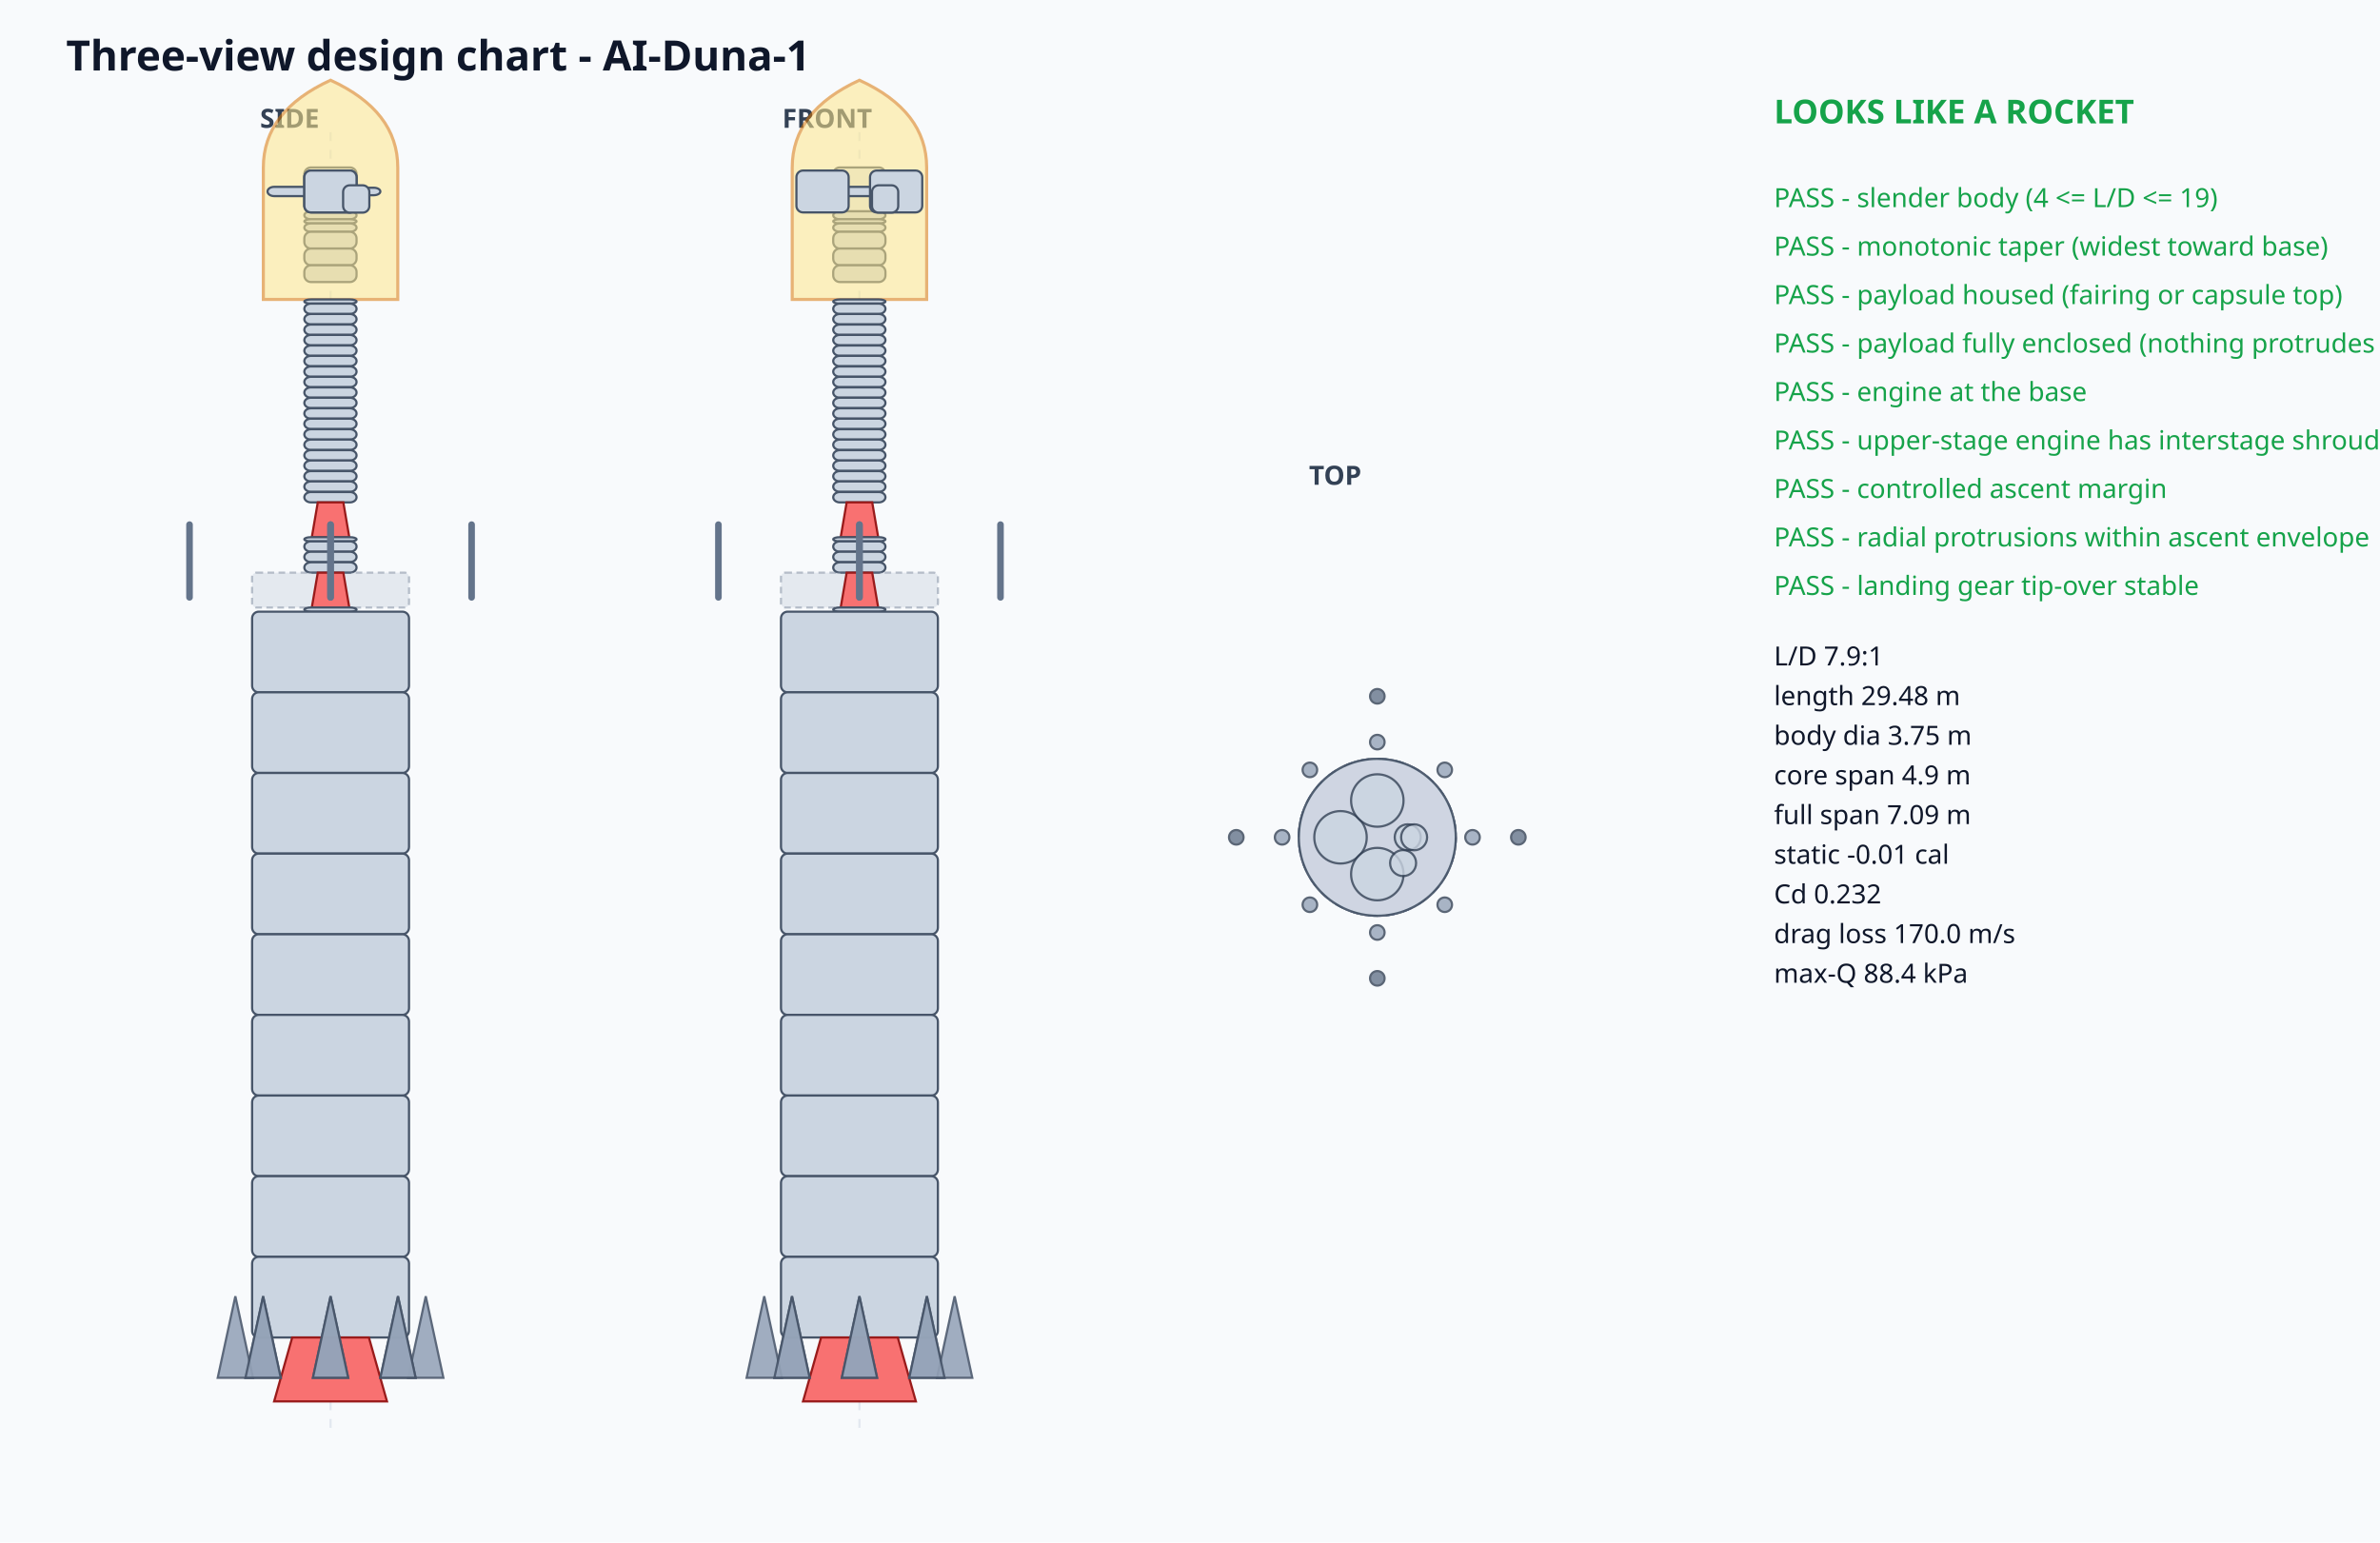
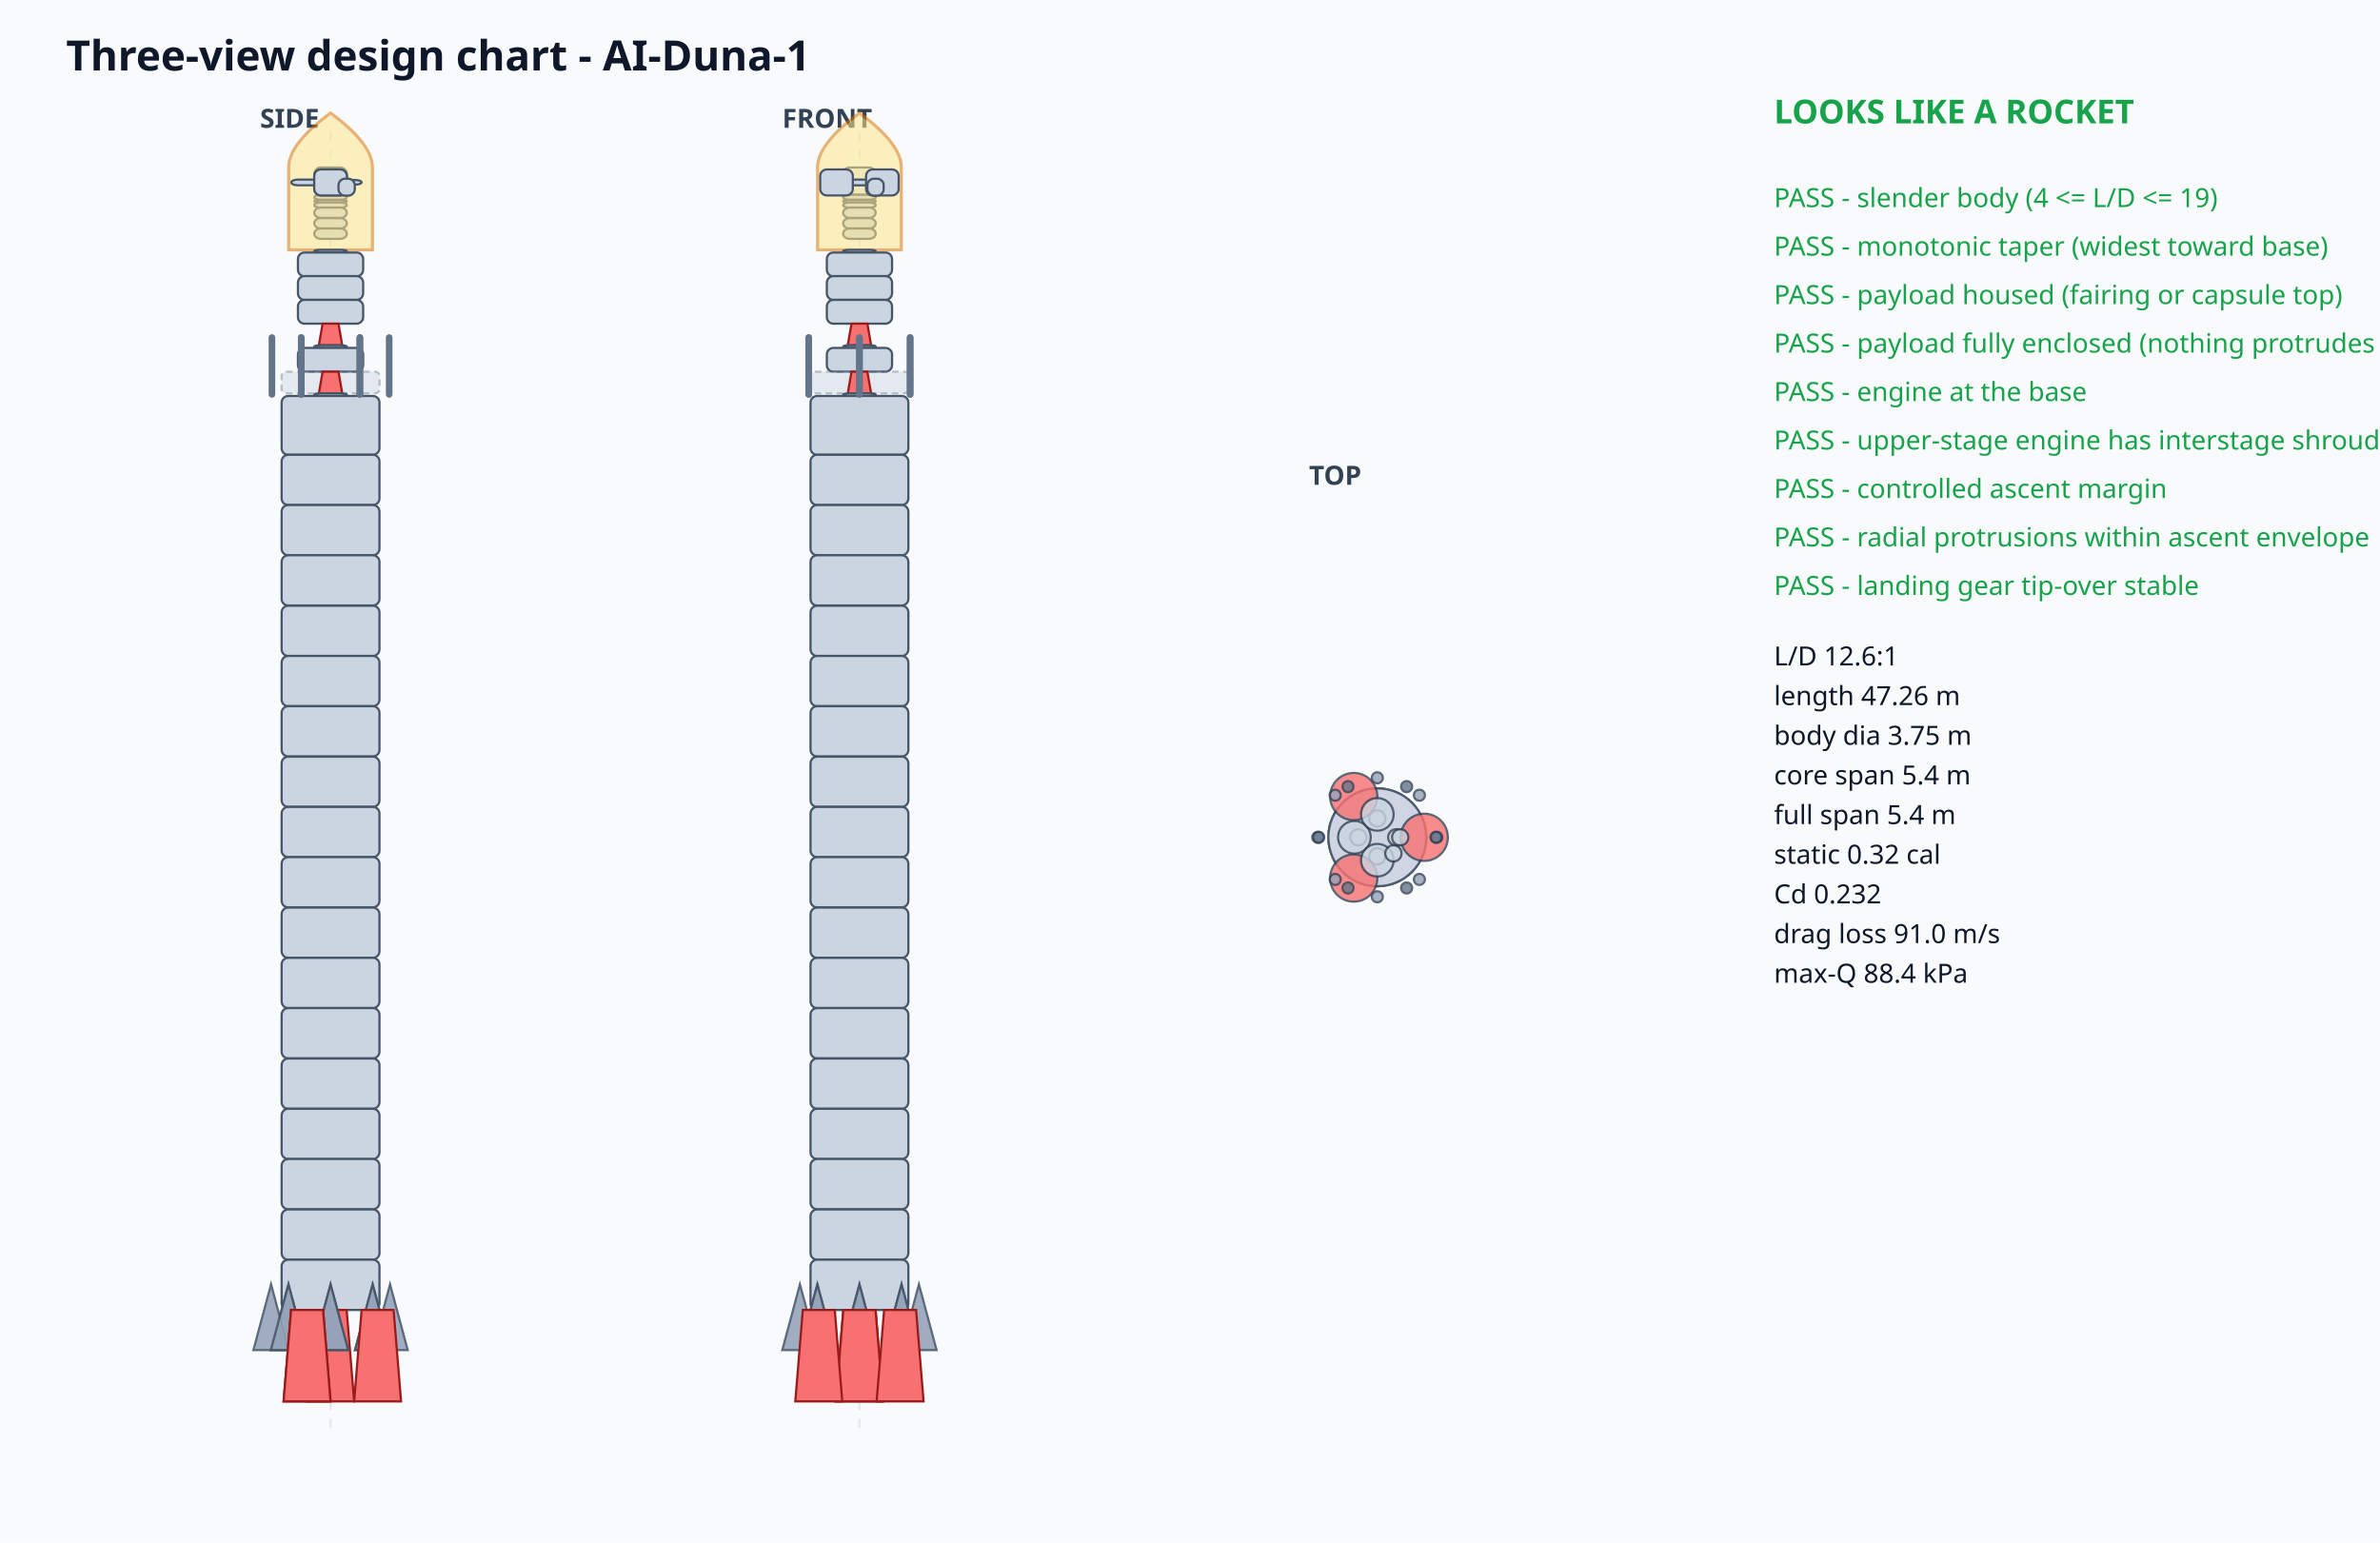
<svg xmlns="http://www.w3.org/2000/svg" width="1080" height="700" viewBox="0 0 1080 700" font-family="system-ui,Segoe UI,sans-serif">
  <rect width="1080" height="700" fill="#f8fafc" />
  <text x="30" y="32" font-size="19" font-weight="700" fill="#0f172a">Three-view design chart - AI-Duna-1</text>
  <text x="805" y="56" font-size="15" font-weight="700" fill="#16a34a">LOOKS LIKE A ROCKET</text>
  <text x="118" y="58" font-size="12" font-weight="700" fill="#334155">SIDE</text>
  <text x="355" y="58" font-size="12" font-weight="700" fill="#334155">FRONT</text>
  <text x="594" y="220" font-size="12" font-weight="700" fill="#334155">TOP</text>
  <line x1="150.0" y1="60" x2="150.0" y2="650" stroke="#e2e8f0" stroke-dasharray="4 4" />
  <line x1="390.0" y1="60" x2="390.0" y2="650" stroke="#e2e8f0" stroke-dasharray="4 4" />
-   <circle cx="625.0" cy="380.0" r="35.6" fill="none" stroke="#94a3b8" stroke-dasharray="4 4" />
-   <rect x="138.1" y="76.0" width="23.7" height="19.9" rx="3" fill="#e2e8f0" stroke="#475569" />
-   <rect x="138.1" y="95.9" width="23.7" height="3.6" rx="3" fill="#cbd5e1" stroke="#475569" />
-   <rect x="138.1" y="99.5" width="23.7" height="1.9" rx="3" fill="#cbd5e1" stroke="#475569" />
-   <rect x="138.1" y="101.4" width="23.7" height="3.8" rx="3" fill="#cbd5e1" stroke="#475569" />
-   <rect x="138.1" y="105.2" width="23.7" height="7.6" rx="3" fill="#cbd5e1" stroke="#475569" />
-   <rect x="138.1" y="112.8" width="23.7" height="7.6" rx="3" fill="#cbd5e1" stroke="#475569" />
-   <rect x="138.1" y="120.4" width="23.7" height="7.6" rx="3" fill="#cbd5e1" stroke="#475569" />
-   <path d="M 119.5 135.9 L 119.5 76.0 Q 119.5 50.4 150.0 36.4 Q 180.5 50.4 180.5 76.0 L 180.5 135.9 Z" fill="#fde68a" stroke="#d97706" stroke-width="1.4" opacity="0.55" />
-   <rect x="138.1" y="135.9" width="23.7" height="1.9" rx="3" fill="#cbd5e1" stroke="#475569" />
-   <rect x="138.1" y="137.8" width="23.7" height="4.7" rx="3" fill="#cbd5e1" stroke="#475569" />
-   <rect x="138.1" y="142.5" width="23.7" height="4.7" rx="3" fill="#cbd5e1" stroke="#475569" />
-   <rect x="138.1" y="147.3" width="23.7" height="4.7" rx="3" fill="#cbd5e1" stroke="#475569" />
-   <rect x="138.1" y="152.0" width="23.7" height="4.7" rx="3" fill="#cbd5e1" stroke="#475569" />
-   <rect x="138.1" y="156.8" width="23.7" height="4.7" rx="3" fill="#cbd5e1" stroke="#475569" />
-   <rect x="138.1" y="161.5" width="23.7" height="4.7" rx="3" fill="#cbd5e1" stroke="#475569" />
-   <rect x="138.1" y="166.3" width="23.7" height="4.7" rx="3" fill="#cbd5e1" stroke="#475569" />
-   <rect x="138.1" y="171.0" width="23.7" height="4.7" rx="3" fill="#cbd5e1" stroke="#475569" />
-   <rect x="138.1" y="175.8" width="23.7" height="4.7" rx="3" fill="#cbd5e1" stroke="#475569" />
-   <rect x="138.1" y="180.5" width="23.7" height="4.7" rx="3" fill="#cbd5e1" stroke="#475569" />
-   <rect x="138.1" y="185.3" width="23.7" height="4.7" rx="3" fill="#cbd5e1" stroke="#475569" />
-   <rect x="138.1" y="190.0" width="23.7" height="4.7" rx="3" fill="#cbd5e1" stroke="#475569" />
-   <rect x="138.1" y="194.8" width="23.7" height="4.7" rx="3" fill="#cbd5e1" stroke="#475569" />
-   <rect x="138.1" y="199.5" width="23.7" height="4.7" rx="3" fill="#cbd5e1" stroke="#475569" />
-   <rect x="138.1" y="204.3" width="23.7" height="4.7" rx="3" fill="#cbd5e1" stroke="#475569" />
-   <rect x="138.1" y="209.0" width="23.7" height="4.7" rx="3" fill="#cbd5e1" stroke="#475569" />
-   <rect x="138.1" y="213.8" width="23.7" height="4.7" rx="3" fill="#cbd5e1" stroke="#475569" />
-   <rect x="138.1" y="218.5" width="23.7" height="4.7" rx="3" fill="#cbd5e1" stroke="#475569" />
-   <rect x="138.1" y="223.3" width="23.7" height="4.7" rx="3" fill="#cbd5e1" stroke="#475569" />
-   <polygon points="144.2,228.0 155.8,228.0 158.5,243.8 141.5,243.8" fill="#f87171" stroke="#991b1b" />
-   <rect x="138.1" y="243.8" width="23.7" height="1.9" rx="3" fill="#cbd5e1" stroke="#475569" />
-   <rect x="138.1" y="245.7" width="23.7" height="4.7" rx="3" fill="#cbd5e1" stroke="#475569" />
-   <rect x="138.1" y="250.4" width="23.7" height="4.7" rx="3" fill="#cbd5e1" stroke="#475569" />
-   <rect x="138.1" y="255.2" width="23.7" height="4.7" rx="3" fill="#cbd5e1" stroke="#475569" />
-   <rect x="114.4" y="259.9" width="71.2" height="15.8" rx="2" fill="#cbd5e1" stroke="#64748b" stroke-dasharray="3 2" opacity="0.45" />
-   <polygon points="144.2,259.9 155.8,259.9 158.5,275.7 141.5,275.7" fill="#f87171" stroke="#991b1b" />
-   <rect x="138.1" y="275.7" width="23.7" height="1.9" rx="3" fill="#cbd5e1" stroke="#475569" />
-   <rect x="114.4" y="277.6" width="71.2" height="36.6" rx="3" fill="#cbd5e1" stroke="#475569" />
-   <rect x="114.4" y="314.2" width="71.2" height="36.6" rx="3" fill="#cbd5e1" stroke="#475569" />
-   <rect x="114.4" y="350.8" width="71.2" height="36.6" rx="3" fill="#cbd5e1" stroke="#475569" />
-   <rect x="114.4" y="387.4" width="71.2" height="36.6" rx="3" fill="#cbd5e1" stroke="#475569" />
-   <rect x="114.4" y="424.0" width="71.2" height="36.6" rx="3" fill="#cbd5e1" stroke="#475569" />
-   <rect x="114.4" y="460.6" width="71.2" height="36.6" rx="3" fill="#cbd5e1" stroke="#475569" />
-   <rect x="114.4" y="497.2" width="71.2" height="36.6" rx="3" fill="#cbd5e1" stroke="#475569" />
-   <rect x="114.4" y="533.8" width="71.2" height="36.6" rx="3" fill="#cbd5e1" stroke="#475569" />
-   <rect x="114.4" y="570.4" width="71.2" height="36.6" rx="3" fill="#cbd5e1" stroke="#475569" />
-   <polygon points="132.6,607.0 167.4,607.0 175.6,636.0 124.4,636.0" fill="#f87171" stroke="#991b1b" />
-   <rect x="157.9" y="85.8" width="11.9" height="1.0" rx="3" fill="#cbd5e1" stroke="#475569" />
-   <rect x="160.7" y="85.2" width="11.9" height="3.4" rx="3" fill="#cbd5e1" stroke="#475569" />
-   <rect x="121.4" y="84.8" width="23.7" height="4.2" rx="3" fill="#cbd5e1" stroke="#475569" />
-   <rect x="138.1" y="77.4" width="23.7" height="19.0" rx="3" fill="#cbd5e1" stroke="#475569" />
-   <rect x="138.1" y="77.4" width="23.7" height="19.0" rx="3" fill="#cbd5e1" stroke="#475569" />
-   <rect x="155.7" y="84.1" width="11.9" height="12.4" rx="3" fill="#cbd5e1" stroke="#475569" />
-   <line x1="214.0" y1="238.1" x2="214.0" y2="271.1" stroke="#64748b" stroke-width="3" stroke-linecap="round" />
-   <line x1="150.0" y1="238.1" x2="150.0" y2="271.1" stroke="#64748b" stroke-width="3" stroke-linecap="round" />
-   <line x1="86.0" y1="238.1" x2="86.0" y2="271.1" stroke="#64748b" stroke-width="3" stroke-linecap="round" />
-   <line x1="150.0" y1="238.1" x2="150.0" y2="271.1" stroke="#64748b" stroke-width="3" stroke-linecap="round" />
-   <polygon points="193.2,588.3 185.2,625.3 201.2,625.3" fill="#94a3b8" stroke="#475569" opacity="0.88" />
-   <polygon points="180.6,588.3 172.6,625.3 188.6,625.3" fill="#94a3b8" stroke="#475569" opacity="0.88" />
-   <polygon points="150.0,588.3 142.0,625.3 158.0,625.3" fill="#94a3b8" stroke="#475569" opacity="0.88" />
-   <polygon points="119.4,588.3 111.4,625.3 127.4,625.3" fill="#94a3b8" stroke="#475569" opacity="0.88" />
-   <polygon points="106.8,588.3 98.8,625.3 114.8,625.3" fill="#94a3b8" stroke="#475569" opacity="0.88" />
-   <polygon points="119.4,588.3 111.4,625.3 127.4,625.3" fill="#94a3b8" stroke="#475569" opacity="0.88" />
-   <polygon points="150.0,588.3 142.0,625.3 158.0,625.3" fill="#94a3b8" stroke="#475569" opacity="0.88" />
-   <polygon points="180.6,588.3 172.6,625.3 188.6,625.3" fill="#94a3b8" stroke="#475569" opacity="0.88" />
-   <rect x="378.1" y="76.0" width="23.7" height="19.9" rx="3" fill="#e2e8f0" stroke="#475569" />
-   <rect x="378.1" y="95.9" width="23.7" height="3.6" rx="3" fill="#cbd5e1" stroke="#475569" />
-   <rect x="378.1" y="99.5" width="23.7" height="1.9" rx="3" fill="#cbd5e1" stroke="#475569" />
-   <rect x="378.1" y="101.4" width="23.7" height="3.8" rx="3" fill="#cbd5e1" stroke="#475569" />
-   <rect x="378.1" y="105.2" width="23.7" height="7.6" rx="3" fill="#cbd5e1" stroke="#475569" />
-   <rect x="378.1" y="112.8" width="23.7" height="7.6" rx="3" fill="#cbd5e1" stroke="#475569" />
-   <rect x="378.1" y="120.4" width="23.7" height="7.6" rx="3" fill="#cbd5e1" stroke="#475569" />
-   <path d="M 359.5 135.9 L 359.5 76.0 Q 359.5 50.4 390.0 36.4 Q 420.5 50.4 420.5 76.0 L 420.5 135.9 Z" fill="#fde68a" stroke="#d97706" stroke-width="1.4" opacity="0.55" />
-   <rect x="378.1" y="135.9" width="23.7" height="1.9" rx="3" fill="#cbd5e1" stroke="#475569" />
-   <rect x="378.1" y="137.8" width="23.7" height="4.7" rx="3" fill="#cbd5e1" stroke="#475569" />
-   <rect x="378.1" y="142.5" width="23.7" height="4.7" rx="3" fill="#cbd5e1" stroke="#475569" />
-   <rect x="378.1" y="147.3" width="23.7" height="4.7" rx="3" fill="#cbd5e1" stroke="#475569" />
-   <rect x="378.1" y="152.0" width="23.7" height="4.7" rx="3" fill="#cbd5e1" stroke="#475569" />
-   <rect x="378.1" y="156.8" width="23.7" height="4.7" rx="3" fill="#cbd5e1" stroke="#475569" />
-   <rect x="378.1" y="161.5" width="23.7" height="4.7" rx="3" fill="#cbd5e1" stroke="#475569" />
-   <rect x="378.1" y="166.3" width="23.7" height="4.7" rx="3" fill="#cbd5e1" stroke="#475569" />
-   <rect x="378.1" y="171.0" width="23.7" height="4.7" rx="3" fill="#cbd5e1" stroke="#475569" />
-   <rect x="378.1" y="175.8" width="23.7" height="4.7" rx="3" fill="#cbd5e1" stroke="#475569" />
-   <rect x="378.1" y="180.5" width="23.7" height="4.7" rx="3" fill="#cbd5e1" stroke="#475569" />
-   <rect x="378.1" y="185.3" width="23.7" height="4.7" rx="3" fill="#cbd5e1" stroke="#475569" />
-   <rect x="378.1" y="190.0" width="23.7" height="4.7" rx="3" fill="#cbd5e1" stroke="#475569" />
-   <rect x="378.1" y="194.8" width="23.7" height="4.7" rx="3" fill="#cbd5e1" stroke="#475569" />
-   <rect x="378.1" y="199.5" width="23.7" height="4.7" rx="3" fill="#cbd5e1" stroke="#475569" />
-   <rect x="378.1" y="204.3" width="23.7" height="4.7" rx="3" fill="#cbd5e1" stroke="#475569" />
-   <rect x="378.1" y="209.0" width="23.7" height="4.7" rx="3" fill="#cbd5e1" stroke="#475569" />
-   <rect x="378.1" y="213.8" width="23.7" height="4.7" rx="3" fill="#cbd5e1" stroke="#475569" />
-   <rect x="378.1" y="218.5" width="23.7" height="4.7" rx="3" fill="#cbd5e1" stroke="#475569" />
-   <rect x="378.1" y="223.3" width="23.7" height="4.7" rx="3" fill="#cbd5e1" stroke="#475569" />
-   <polygon points="384.2,228.0 395.8,228.0 398.5,243.8 381.5,243.8" fill="#f87171" stroke="#991b1b" />
-   <rect x="378.1" y="243.8" width="23.7" height="1.9" rx="3" fill="#cbd5e1" stroke="#475569" />
-   <rect x="378.1" y="245.7" width="23.7" height="4.7" rx="3" fill="#cbd5e1" stroke="#475569" />
-   <rect x="378.1" y="250.4" width="23.7" height="4.7" rx="3" fill="#cbd5e1" stroke="#475569" />
-   <rect x="378.1" y="255.2" width="23.7" height="4.7" rx="3" fill="#cbd5e1" stroke="#475569" />
-   <rect x="354.4" y="259.9" width="71.2" height="15.8" rx="2" fill="#cbd5e1" stroke="#64748b" stroke-dasharray="3 2" opacity="0.45" />
-   <polygon points="384.2,259.9 395.8,259.9 398.5,275.7 381.5,275.7" fill="#f87171" stroke="#991b1b" />
-   <rect x="378.1" y="275.7" width="23.7" height="1.9" rx="3" fill="#cbd5e1" stroke="#475569" />
-   <rect x="354.4" y="277.6" width="71.2" height="36.6" rx="3" fill="#cbd5e1" stroke="#475569" />
-   <rect x="354.4" y="314.2" width="71.2" height="36.6" rx="3" fill="#cbd5e1" stroke="#475569" />
-   <rect x="354.4" y="350.8" width="71.2" height="36.6" rx="3" fill="#cbd5e1" stroke="#475569" />
-   <rect x="354.4" y="387.4" width="71.2" height="36.6" rx="3" fill="#cbd5e1" stroke="#475569" />
-   <rect x="354.4" y="424.0" width="71.2" height="36.6" rx="3" fill="#cbd5e1" stroke="#475569" />
-   <rect x="354.4" y="460.6" width="71.2" height="36.6" rx="3" fill="#cbd5e1" stroke="#475569" />
-   <rect x="354.4" y="497.2" width="71.2" height="36.6" rx="3" fill="#cbd5e1" stroke="#475569" />
-   <rect x="354.4" y="533.8" width="71.2" height="36.6" rx="3" fill="#cbd5e1" stroke="#475569" />
-   <rect x="354.4" y="570.4" width="71.2" height="36.6" rx="3" fill="#cbd5e1" stroke="#475569" />
-   <polygon points="372.6,607.0 407.4,607.0 415.6,636.0 364.4,636.0" fill="#f87171" stroke="#991b1b" />
-   <rect x="384.1" y="85.8" width="11.9" height="1.0" rx="3" fill="#cbd5e1" stroke="#475569" />
-   <rect x="384.1" y="85.2" width="11.9" height="3.4" rx="3" fill="#cbd5e1" stroke="#475569" />
-   <rect x="378.1" y="84.8" width="23.7" height="4.2" rx="3" fill="#cbd5e1" stroke="#475569" />
-   <rect x="394.8" y="77.4" width="23.7" height="19.0" rx="3" fill="#cbd5e1" stroke="#475569" />
-   <rect x="361.4" y="77.4" width="23.7" height="19.0" rx="3" fill="#cbd5e1" stroke="#475569" />
-   <rect x="395.7" y="84.1" width="11.9" height="12.4" rx="3" fill="#cbd5e1" stroke="#475569" />
-   <line x1="390.0" y1="238.1" x2="390.0" y2="271.1" stroke="#64748b" stroke-width="3" stroke-linecap="round" />
-   <line x1="454.0" y1="238.1" x2="454.0" y2="271.1" stroke="#64748b" stroke-width="3" stroke-linecap="round" />
-   <line x1="390.0" y1="238.1" x2="390.0" y2="271.1" stroke="#64748b" stroke-width="3" stroke-linecap="round" />
-   <line x1="326.0" y1="238.1" x2="326.0" y2="271.1" stroke="#64748b" stroke-width="3" stroke-linecap="round" />
-   <polygon points="390.0,588.3 382.0,625.3 398.0,625.3" fill="#94a3b8" stroke="#475569" opacity="0.88" />
-   <polygon points="420.6,588.3 412.6,625.3 428.6,625.3" fill="#94a3b8" stroke="#475569" opacity="0.88" />
-   <polygon points="433.2,588.3 425.2,625.3 441.2,625.3" fill="#94a3b8" stroke="#475569" opacity="0.88" />
-   <polygon points="420.6,588.3 412.6,625.3 428.6,625.3" fill="#94a3b8" stroke="#475569" opacity="0.88" />
-   <polygon points="390.0,588.3 382.0,625.3 398.0,625.3" fill="#94a3b8" stroke="#475569" opacity="0.88" />
-   <polygon points="359.4,588.3 351.4,625.3 367.4,625.3" fill="#94a3b8" stroke="#475569" opacity="0.88" />
-   <polygon points="346.8,588.3 338.8,625.3 354.8,625.3" fill="#94a3b8" stroke="#475569" opacity="0.88" />
-   <polygon points="359.4,588.3 351.4,625.3 367.4,625.3" fill="#94a3b8" stroke="#475569" opacity="0.88" />
-   <circle cx="625.0" cy="380.0" r="35.6" fill="#cbd5e1" stroke="#475569" opacity="0.30" />
-   <circle cx="625.0" cy="380.0" r="35.6" fill="#cbd5e1" stroke="#475569" opacity="0.30" />
-   <circle cx="625.0" cy="380.0" r="35.6" fill="#cbd5e1" stroke="#475569" opacity="0.30" />
-   <circle cx="625.0" cy="380.0" r="35.6" fill="#cbd5e1" stroke="#475569" opacity="0.30" />
-   <circle cx="625.0" cy="380.0" r="35.6" fill="#cbd5e1" stroke="#475569" opacity="0.30" />
-   <circle cx="625.0" cy="380.0" r="35.6" fill="#cbd5e1" stroke="#475569" opacity="0.30" />
-   <circle cx="625.0" cy="380.0" r="35.6" fill="#cbd5e1" stroke="#475569" opacity="0.30" />
-   <circle cx="625.0" cy="380.0" r="35.6" fill="#cbd5e1" stroke="#475569" opacity="0.30" />
-   <circle cx="638.8" cy="380.0" r="5.9" fill="#cbd5e1" stroke="#334155" opacity="0.80" />
-   <circle cx="641.7" cy="380.0" r="5.9" fill="#cbd5e1" stroke="#334155" opacity="0.80" />
-   <circle cx="608.3" cy="380.0" r="11.9" fill="#cbd5e1" stroke="#334155" opacity="0.80" />
-   <circle cx="625.0" cy="396.7" r="11.9" fill="#cbd5e1" stroke="#334155" opacity="0.80" />
-   <circle cx="625.0" cy="363.3" r="11.9" fill="#cbd5e1" stroke="#334155" opacity="0.80" />
-   <circle cx="636.7" cy="391.7" r="5.9" fill="#cbd5e1" stroke="#334155" opacity="0.80" />
-   <circle cx="668.2" cy="380.0" r="3.3" fill="#94a3b8" stroke="#334155" opacity="0.80" />
-   <circle cx="655.6" cy="410.6" r="3.3" fill="#94a3b8" stroke="#334155" opacity="0.80" />
-   <circle cx="625.0" cy="423.2" r="3.3" fill="#94a3b8" stroke="#334155" opacity="0.80" />
-   <circle cx="594.4" cy="410.6" r="3.3" fill="#94a3b8" stroke="#334155" opacity="0.80" />
-   <circle cx="581.8" cy="380.0" r="3.3" fill="#94a3b8" stroke="#334155" opacity="0.80" />
-   <circle cx="594.4" cy="349.4" r="3.3" fill="#94a3b8" stroke="#334155" opacity="0.80" />
-   <circle cx="625.0" cy="336.8" r="3.3" fill="#94a3b8" stroke="#334155" opacity="0.80" />
-   <circle cx="655.6" cy="349.4" r="3.3" fill="#94a3b8" stroke="#334155" opacity="0.80" />
-   <circle cx="689.0" cy="380.0" r="3.3" fill="#64748b" stroke="#334155" opacity="0.80" />
-   <circle cx="625.0" cy="444.0" r="3.3" fill="#64748b" stroke="#334155" opacity="0.80" />
-   <circle cx="561.0" cy="380.0" r="3.3" fill="#64748b" stroke="#334155" opacity="0.80" />
-   <circle cx="625.0" cy="316.0" r="3.3" fill="#64748b" stroke="#334155" opacity="0.80" />
+   <circle cx="625.0" cy="380.0" r="22.2" fill="none" stroke="#94a3b8" stroke-dasharray="4 4" />
+   <rect x="142.6" y="76.0" width="14.8" height="12.4" rx="3" fill="#e2e8f0" stroke="#475569" />
+   <rect x="142.6" y="88.4" width="14.8" height="2.3" rx="3" fill="#cbd5e1" stroke="#475569" />
+   <rect x="142.6" y="90.7" width="14.8" height="1.2" rx="3" fill="#cbd5e1" stroke="#475569" />
+   <rect x="142.6" y="91.9" width="14.8" height="2.4" rx="3" fill="#cbd5e1" stroke="#475569" />
+   <rect x="142.6" y="94.2" width="14.8" height="4.7" rx="3" fill="#cbd5e1" stroke="#475569" />
+   <rect x="142.6" y="99.0" width="14.8" height="4.7" rx="3" fill="#cbd5e1" stroke="#475569" />
+   <rect x="142.6" y="103.7" width="14.8" height="4.7" rx="3" fill="#cbd5e1" stroke="#475569" />
+   <path d="M 131.0 113.4 L 131.0 76.0 Q 131.0 65.3 150.0 51.3 Q 169.0 65.3 169.0 76.0 L 169.0 113.4 Z" fill="#fde68a" stroke="#d97706" stroke-width="1.4" opacity="0.55" />
+   <rect x="142.6" y="113.4" width="14.8" height="1.2" rx="3" fill="#cbd5e1" stroke="#475569" />
+   <rect x="135.2" y="114.6" width="29.6" height="10.8" rx="3" fill="#cbd5e1" stroke="#475569" />
+   <rect x="135.2" y="125.3" width="29.6" height="10.8" rx="3" fill="#cbd5e1" stroke="#475569" />
+   <rect x="135.2" y="136.1" width="29.6" height="10.8" rx="3" fill="#cbd5e1" stroke="#475569" />
+   <polygon points="146.4,146.9 153.6,146.9 155.3,156.7 144.7,156.7" fill="#f87171" stroke="#991b1b" />
+   <rect x="142.6" y="156.7" width="14.8" height="1.2" rx="3" fill="#cbd5e1" stroke="#475569" />
+   <rect x="135.2" y="157.9" width="29.6" height="10.8" rx="3" fill="#cbd5e1" stroke="#475569" />
+   <rect x="127.8" y="168.7" width="44.4" height="9.8" rx="2" fill="#cbd5e1" stroke="#64748b" stroke-dasharray="3 2" opacity="0.45" />
+   <polygon points="146.4,168.7 153.6,168.7 155.3,178.5 144.7,178.5" fill="#f87171" stroke="#991b1b" />
+   <rect x="142.6" y="178.5" width="14.8" height="1.2" rx="3" fill="#cbd5e1" stroke="#475569" />
+   <rect x="127.8" y="179.7" width="44.4" height="26.7" rx="3" fill="#cbd5e1" stroke="#475569" />
+   <rect x="127.8" y="206.4" width="44.4" height="22.8" rx="3" fill="#cbd5e1" stroke="#475569" />
+   <rect x="127.8" y="229.2" width="44.4" height="22.8" rx="3" fill="#cbd5e1" stroke="#475569" />
+   <rect x="127.8" y="252.0" width="44.4" height="22.8" rx="3" fill="#cbd5e1" stroke="#475569" />
+   <rect x="127.8" y="274.9" width="44.4" height="22.8" rx="3" fill="#cbd5e1" stroke="#475569" />
+   <rect x="127.8" y="297.7" width="44.4" height="22.8" rx="3" fill="#cbd5e1" stroke="#475569" />
+   <rect x="127.8" y="320.5" width="44.4" height="22.8" rx="3" fill="#cbd5e1" stroke="#475569" />
+   <rect x="127.8" y="343.4" width="44.4" height="22.8" rx="3" fill="#cbd5e1" stroke="#475569" />
+   <rect x="127.8" y="366.2" width="44.4" height="22.8" rx="3" fill="#cbd5e1" stroke="#475569" />
+   <rect x="127.8" y="389.0" width="44.4" height="22.8" rx="3" fill="#cbd5e1" stroke="#475569" />
+   <rect x="127.8" y="411.9" width="44.4" height="22.8" rx="3" fill="#cbd5e1" stroke="#475569" />
+   <rect x="127.8" y="434.7" width="44.4" height="22.8" rx="3" fill="#cbd5e1" stroke="#475569" />
+   <rect x="127.8" y="457.5" width="44.4" height="22.8" rx="3" fill="#cbd5e1" stroke="#475569" />
+   <rect x="127.8" y="480.4" width="44.4" height="22.8" rx="3" fill="#cbd5e1" stroke="#475569" />
+   <rect x="127.8" y="503.2" width="44.4" height="22.8" rx="3" fill="#cbd5e1" stroke="#475569" />
+   <rect x="127.8" y="526.0" width="44.4" height="22.8" rx="3" fill="#cbd5e1" stroke="#475569" />
+   <rect x="127.8" y="548.9" width="44.4" height="22.8" rx="3" fill="#cbd5e1" stroke="#475569" />
+   <rect x="127.8" y="571.7" width="44.4" height="22.8" rx="3" fill="#cbd5e1" stroke="#475569" />
+   <polygon points="142.7,594.5 157.3,594.5 160.7,636.0 139.3,636.0" fill="#f87171" stroke="#991b1b" />
+   <rect x="154.9" y="82.1" width="7.4" height="1.0" rx="3" fill="#cbd5e1" stroke="#475569" />
+   <rect x="146.3" y="82.1" width="7.4" height="1.0" rx="3" fill="#cbd5e1" stroke="#475569" />
+   <rect x="137.7" y="82.1" width="7.4" height="1.0" rx="3" fill="#cbd5e1" stroke="#475569" />
+   <rect x="146.3" y="82.1" width="7.4" height="1.0" rx="3" fill="#cbd5e1" stroke="#475569" />
+   <rect x="156.7" y="81.7" width="7.4" height="2.1" rx="3" fill="#cbd5e1" stroke="#475569" />
+   <rect x="132.2" y="81.5" width="14.8" height="2.6" rx="3" fill="#cbd5e1" stroke="#475569" />
+   <rect x="142.6" y="76.9" width="14.8" height="11.8" rx="3" fill="#cbd5e1" stroke="#475569" />
+   <rect x="142.6" y="76.9" width="14.8" height="11.8" rx="3" fill="#cbd5e1" stroke="#475569" />
+   <rect x="153.6" y="81.1" width="7.4" height="7.7" rx="3" fill="#cbd5e1" stroke="#475569" />
+   <line x1="176.6" y1="153.2" x2="176.6" y2="179.0" stroke="#64748b" stroke-width="3" stroke-linecap="round" />
+   <line x1="163.3" y1="153.2" x2="163.3" y2="179.0" stroke="#64748b" stroke-width="3" stroke-linecap="round" />
+   <line x1="136.7" y1="153.2" x2="136.7" y2="179.0" stroke="#64748b" stroke-width="3" stroke-linecap="round" />
+   <line x1="123.4" y1="153.2" x2="123.4" y2="179.0" stroke="#64748b" stroke-width="3" stroke-linecap="round" />
+   <line x1="136.7" y1="153.2" x2="136.7" y2="179.0" stroke="#64748b" stroke-width="3" stroke-linecap="round" />
+   <line x1="163.3" y1="153.2" x2="163.3" y2="179.0" stroke="#64748b" stroke-width="3" stroke-linecap="round" />
+   <polygon points="177.0,582.9 169.0,612.7 185.0,612.7" fill="#94a3b8" stroke="#475569" opacity="0.88" />
+   <polygon points="169.1,582.9 161.1,612.7 177.1,612.7" fill="#94a3b8" stroke="#475569" opacity="0.88" />
+   <polygon points="150.0,582.9 142.0,612.7 158.0,612.7" fill="#94a3b8" stroke="#475569" opacity="0.88" />
+   <polygon points="130.9,582.9 122.9,612.7 138.9,612.7" fill="#94a3b8" stroke="#475569" opacity="0.88" />
+   <polygon points="123.0,582.9 115.0,612.7 131.0,612.7" fill="#94a3b8" stroke="#475569" opacity="0.88" />
+   <polygon points="130.9,582.9 122.9,612.7 138.9,612.7" fill="#94a3b8" stroke="#475569" opacity="0.88" />
+   <polygon points="150.0,582.9 142.0,612.7 158.0,612.7" fill="#94a3b8" stroke="#475569" opacity="0.88" />
+   <polygon points="169.1,582.9 161.1,612.7 177.1,612.7" fill="#94a3b8" stroke="#475569" opacity="0.88" />
+   <polygon points="164.1,594.5 178.6,594.5 182.0,636.0 160.7,636.0" fill="#f87171" stroke="#991b1b" />
+   <polygon points="132.1,594.5 146.6,594.5 150.0,636.0 128.7,636.0" fill="#f87171" stroke="#991b1b" />
+   <polygon points="132.1,594.5 146.6,594.5 150.0,636.0 128.7,636.0" fill="#f87171" stroke="#991b1b" />
+   <rect x="382.6" y="76.0" width="14.8" height="12.4" rx="3" fill="#e2e8f0" stroke="#475569" />
+   <rect x="382.6" y="88.4" width="14.8" height="2.3" rx="3" fill="#cbd5e1" stroke="#475569" />
+   <rect x="382.6" y="90.7" width="14.8" height="1.2" rx="3" fill="#cbd5e1" stroke="#475569" />
+   <rect x="382.6" y="91.9" width="14.8" height="2.4" rx="3" fill="#cbd5e1" stroke="#475569" />
+   <rect x="382.6" y="94.2" width="14.8" height="4.7" rx="3" fill="#cbd5e1" stroke="#475569" />
+   <rect x="382.6" y="99.0" width="14.8" height="4.7" rx="3" fill="#cbd5e1" stroke="#475569" />
+   <rect x="382.6" y="103.7" width="14.8" height="4.7" rx="3" fill="#cbd5e1" stroke="#475569" />
+   <path d="M 371.0 113.4 L 371.0 76.0 Q 371.0 65.3 390.0 51.3 Q 409.0 65.3 409.0 76.0 L 409.0 113.4 Z" fill="#fde68a" stroke="#d97706" stroke-width="1.4" opacity="0.55" />
+   <rect x="382.6" y="113.4" width="14.8" height="1.2" rx="3" fill="#cbd5e1" stroke="#475569" />
+   <rect x="375.2" y="114.6" width="29.6" height="10.8" rx="3" fill="#cbd5e1" stroke="#475569" />
+   <rect x="375.2" y="125.3" width="29.6" height="10.8" rx="3" fill="#cbd5e1" stroke="#475569" />
+   <rect x="375.2" y="136.1" width="29.6" height="10.8" rx="3" fill="#cbd5e1" stroke="#475569" />
+   <polygon points="386.4,146.9 393.6,146.9 395.3,156.7 384.7,156.7" fill="#f87171" stroke="#991b1b" />
+   <rect x="382.6" y="156.7" width="14.8" height="1.2" rx="3" fill="#cbd5e1" stroke="#475569" />
+   <rect x="375.2" y="157.9" width="29.6" height="10.8" rx="3" fill="#cbd5e1" stroke="#475569" />
+   <rect x="367.8" y="168.7" width="44.4" height="9.8" rx="2" fill="#cbd5e1" stroke="#64748b" stroke-dasharray="3 2" opacity="0.45" />
+   <polygon points="386.4,168.7 393.6,168.7 395.3,178.5 384.7,178.5" fill="#f87171" stroke="#991b1b" />
+   <rect x="382.6" y="178.5" width="14.8" height="1.2" rx="3" fill="#cbd5e1" stroke="#475569" />
+   <rect x="367.8" y="179.7" width="44.4" height="26.7" rx="3" fill="#cbd5e1" stroke="#475569" />
+   <rect x="367.8" y="206.4" width="44.4" height="22.8" rx="3" fill="#cbd5e1" stroke="#475569" />
+   <rect x="367.8" y="229.2" width="44.4" height="22.8" rx="3" fill="#cbd5e1" stroke="#475569" />
+   <rect x="367.8" y="252.0" width="44.4" height="22.8" rx="3" fill="#cbd5e1" stroke="#475569" />
+   <rect x="367.8" y="274.9" width="44.4" height="22.8" rx="3" fill="#cbd5e1" stroke="#475569" />
+   <rect x="367.8" y="297.7" width="44.4" height="22.8" rx="3" fill="#cbd5e1" stroke="#475569" />
+   <rect x="367.8" y="320.5" width="44.4" height="22.8" rx="3" fill="#cbd5e1" stroke="#475569" />
+   <rect x="367.8" y="343.4" width="44.4" height="22.8" rx="3" fill="#cbd5e1" stroke="#475569" />
+   <rect x="367.8" y="366.2" width="44.4" height="22.8" rx="3" fill="#cbd5e1" stroke="#475569" />
+   <rect x="367.8" y="389.0" width="44.4" height="22.8" rx="3" fill="#cbd5e1" stroke="#475569" />
+   <rect x="367.8" y="411.9" width="44.4" height="22.8" rx="3" fill="#cbd5e1" stroke="#475569" />
+   <rect x="367.8" y="434.7" width="44.4" height="22.8" rx="3" fill="#cbd5e1" stroke="#475569" />
+   <rect x="367.8" y="457.5" width="44.4" height="22.8" rx="3" fill="#cbd5e1" stroke="#475569" />
+   <rect x="367.8" y="480.4" width="44.4" height="22.8" rx="3" fill="#cbd5e1" stroke="#475569" />
+   <rect x="367.8" y="503.2" width="44.4" height="22.8" rx="3" fill="#cbd5e1" stroke="#475569" />
+   <rect x="367.8" y="526.0" width="44.4" height="22.8" rx="3" fill="#cbd5e1" stroke="#475569" />
+   <rect x="367.8" y="548.9" width="44.4" height="22.8" rx="3" fill="#cbd5e1" stroke="#475569" />
+   <rect x="367.8" y="571.7" width="44.4" height="22.8" rx="3" fill="#cbd5e1" stroke="#475569" />
+   <polygon points="382.7,594.5 397.3,594.5 400.7,636.0 379.3,636.0" fill="#f87171" stroke="#991b1b" />
+   <rect x="386.3" y="82.1" width="7.4" height="1.0" rx="3" fill="#cbd5e1" stroke="#475569" />
+   <rect x="394.9" y="82.1" width="7.4" height="1.0" rx="3" fill="#cbd5e1" stroke="#475569" />
+   <rect x="386.3" y="82.1" width="7.4" height="1.0" rx="3" fill="#cbd5e1" stroke="#475569" />
+   <rect x="377.7" y="82.1" width="7.4" height="1.0" rx="3" fill="#cbd5e1" stroke="#475569" />
+   <rect x="386.3" y="81.7" width="7.4" height="2.1" rx="3" fill="#cbd5e1" stroke="#475569" />
+   <rect x="382.6" y="81.5" width="14.8" height="2.6" rx="3" fill="#cbd5e1" stroke="#475569" />
+   <rect x="393.0" y="76.9" width="14.8" height="11.8" rx="3" fill="#cbd5e1" stroke="#475569" />
+   <rect x="372.2" y="76.9" width="14.8" height="11.8" rx="3" fill="#cbd5e1" stroke="#475569" />
+   <rect x="393.6" y="81.1" width="7.4" height="7.7" rx="3" fill="#cbd5e1" stroke="#475569" />
+   <line x1="390.0" y1="153.2" x2="390.0" y2="179.0" stroke="#64748b" stroke-width="3" stroke-linecap="round" />
+   <line x1="413.0" y1="153.2" x2="413.0" y2="179.0" stroke="#64748b" stroke-width="3" stroke-linecap="round" />
+   <line x1="413.0" y1="153.2" x2="413.0" y2="179.0" stroke="#64748b" stroke-width="3" stroke-linecap="round" />
+   <line x1="390.0" y1="153.2" x2="390.0" y2="179.0" stroke="#64748b" stroke-width="3" stroke-linecap="round" />
+   <line x1="367.0" y1="153.2" x2="367.0" y2="179.0" stroke="#64748b" stroke-width="3" stroke-linecap="round" />
+   <line x1="367.0" y1="153.2" x2="367.0" y2="179.0" stroke="#64748b" stroke-width="3" stroke-linecap="round" />
+   <polygon points="390.0,582.9 382.0,612.7 398.0,612.7" fill="#94a3b8" stroke="#475569" opacity="0.88" />
+   <polygon points="409.1,582.9 401.1,612.7 417.1,612.7" fill="#94a3b8" stroke="#475569" opacity="0.88" />
+   <polygon points="417.0,582.9 409.0,612.7 425.0,612.7" fill="#94a3b8" stroke="#475569" opacity="0.88" />
+   <polygon points="409.1,582.9 401.1,612.7 417.1,612.7" fill="#94a3b8" stroke="#475569" opacity="0.88" />
+   <polygon points="390.0,582.9 382.0,612.7 398.0,612.7" fill="#94a3b8" stroke="#475569" opacity="0.88" />
+   <polygon points="370.9,582.9 362.9,612.7 378.9,612.7" fill="#94a3b8" stroke="#475569" opacity="0.88" />
+   <polygon points="363.0,582.9 355.0,612.7 371.0,612.7" fill="#94a3b8" stroke="#475569" opacity="0.88" />
+   <polygon points="370.9,582.9 362.9,612.7 378.9,612.7" fill="#94a3b8" stroke="#475569" opacity="0.88" />
+   <polygon points="382.7,594.5 397.3,594.5 400.7,636.0 379.3,636.0" fill="#f87171" stroke="#991b1b" />
+   <polygon points="401.2,594.5 415.7,594.5 419.1,636.0 397.8,636.0" fill="#f87171" stroke="#991b1b" />
+   <polygon points="364.3,594.5 378.8,594.5 382.2,636.0 360.9,636.0" fill="#f87171" stroke="#991b1b" />
+   <circle cx="625.0" cy="380.0" r="22.2" fill="#cbd5e1" stroke="#475569" opacity="0.30" />
+   <circle cx="625.0" cy="380.0" r="22.2" fill="#cbd5e1" stroke="#475569" opacity="0.30" />
+   <circle cx="625.0" cy="380.0" r="22.2" fill="#cbd5e1" stroke="#475569" opacity="0.30" />
+   <circle cx="625.0" cy="380.0" r="22.2" fill="#cbd5e1" stroke="#475569" opacity="0.30" />
+   <circle cx="625.0" cy="380.0" r="22.2" fill="#cbd5e1" stroke="#475569" opacity="0.30" />
+   <circle cx="625.0" cy="380.0" r="22.2" fill="#cbd5e1" stroke="#475569" opacity="0.30" />
+   <circle cx="625.0" cy="380.0" r="22.2" fill="#cbd5e1" stroke="#475569" opacity="0.30" />
+   <circle cx="625.0" cy="380.0" r="22.2" fill="#cbd5e1" stroke="#475569" opacity="0.30" />
+   <circle cx="633.6" cy="380.0" r="3.7" fill="#cbd5e1" stroke="#334155" opacity="0.80" />
+   <circle cx="625.0" cy="388.6" r="3.7" fill="#cbd5e1" stroke="#334155" opacity="0.80" />
+   <circle cx="616.4" cy="380.0" r="3.7" fill="#cbd5e1" stroke="#334155" opacity="0.80" />
+   <circle cx="625.0" cy="371.4" r="3.7" fill="#cbd5e1" stroke="#334155" opacity="0.80" />
+   <circle cx="646.3" cy="380.0" r="10.7" fill="#f87171" stroke="#334155" opacity="0.80" />
+   <circle cx="614.3" cy="398.5" r="10.7" fill="#f87171" stroke="#334155" opacity="0.80" />
+   <circle cx="614.3" cy="361.5" r="10.7" fill="#f87171" stroke="#334155" opacity="0.80" />
+   <circle cx="635.4" cy="380.0" r="3.7" fill="#cbd5e1" stroke="#334155" opacity="0.80" />
+   <circle cx="614.6" cy="380.0" r="7.4" fill="#cbd5e1" stroke="#334155" opacity="0.80" />
+   <circle cx="625.0" cy="390.4" r="7.4" fill="#cbd5e1" stroke="#334155" opacity="0.80" />
+   <circle cx="625.0" cy="369.6" r="7.4" fill="#cbd5e1" stroke="#334155" opacity="0.80" />
+   <circle cx="632.3" cy="387.3" r="3.7" fill="#cbd5e1" stroke="#334155" opacity="0.80" />
+   <circle cx="652.0" cy="380.0" r="2.5" fill="#94a3b8" stroke="#334155" opacity="0.80" />
+   <circle cx="644.1" cy="399.1" r="2.5" fill="#94a3b8" stroke="#334155" opacity="0.80" />
+   <circle cx="625.0" cy="407.0" r="2.5" fill="#94a3b8" stroke="#334155" opacity="0.80" />
+   <circle cx="605.9" cy="399.1" r="2.5" fill="#94a3b8" stroke="#334155" opacity="0.80" />
+   <circle cx="598.0" cy="380.0" r="2.5" fill="#94a3b8" stroke="#334155" opacity="0.80" />
+   <circle cx="605.9" cy="360.9" r="2.5" fill="#94a3b8" stroke="#334155" opacity="0.80" />
+   <circle cx="625.0" cy="353.0" r="2.5" fill="#94a3b8" stroke="#334155" opacity="0.80" />
+   <circle cx="644.1" cy="360.9" r="2.5" fill="#94a3b8" stroke="#334155" opacity="0.80" />
+   <circle cx="651.6" cy="380.0" r="2.5" fill="#64748b" stroke="#334155" opacity="0.80" />
+   <circle cx="638.3" cy="403.0" r="2.5" fill="#64748b" stroke="#334155" opacity="0.80" />
+   <circle cx="611.7" cy="403.0" r="2.5" fill="#64748b" stroke="#334155" opacity="0.80" />
+   <circle cx="598.4" cy="380.0" r="2.5" fill="#64748b" stroke="#334155" opacity="0.80" />
+   <circle cx="611.7" cy="357.0" r="2.5" fill="#64748b" stroke="#334155" opacity="0.80" />
+   <circle cx="638.3" cy="357.0" r="2.5" fill="#64748b" stroke="#334155" opacity="0.80" />
  <text x="805" y="94" font-size="12" fill="#16a34a">PASS - slender body (4 &lt;= L/D &lt;= 19)</text>
  <text x="805" y="116" font-size="12" fill="#16a34a">PASS - monotonic taper (widest toward base)</text>
  <text x="805" y="138" font-size="12" fill="#16a34a">PASS - payload housed (fairing or capsule top)</text>
  <text x="805" y="160" font-size="12" fill="#16a34a">PASS - payload fully enclosed (nothing protrudes the fairing)</text>
  <text x="805" y="182" font-size="12" fill="#16a34a">PASS - engine at the base</text>
  <text x="805" y="204" font-size="12" fill="#16a34a">PASS - upper-stage engine has interstage shroud</text>
  <text x="805" y="226" font-size="12" fill="#16a34a">PASS - controlled ascent margin</text>
  <text x="805" y="248" font-size="12" fill="#16a34a">PASS - radial protrusions within ascent envelope</text>
  <text x="805" y="270" font-size="12" fill="#16a34a">PASS - landing gear tip-over stable</text>
-   <text x="805" y="302" font-size="12" fill="#0f172a">L/D 7.9:1</text>
-   <text x="805" y="320" font-size="12" fill="#0f172a">length 29.48 m</text>
+   <text x="805" y="302" font-size="12" fill="#0f172a">L/D 12.6:1</text>
+   <text x="805" y="320" font-size="12" fill="#0f172a">length 47.26 m</text>
  <text x="805" y="338" font-size="12" fill="#0f172a">body dia 3.75 m</text>
-   <text x="805" y="356" font-size="12" fill="#0f172a">core span 4.9 m</text>
-   <text x="805" y="374" font-size="12" fill="#0f172a">full span 7.09 m</text>
-   <text x="805" y="392" font-size="12" fill="#0f172a">static -0.01 cal</text>
+   <text x="805" y="356" font-size="12" fill="#0f172a">core span 5.4 m</text>
+   <text x="805" y="374" font-size="12" fill="#0f172a">full span 5.4 m</text>
+   <text x="805" y="392" font-size="12" fill="#0f172a">static 0.32 cal</text>
  <text x="805" y="410" font-size="12" fill="#0f172a">Cd 0.232</text>
-   <text x="805" y="428" font-size="12" fill="#0f172a">drag loss 170.0 m/s</text>
+   <text x="805" y="428" font-size="12" fill="#0f172a">drag loss 91.0 m/s</text>
  <text x="805" y="446" font-size="12" fill="#0f172a">max-Q 88.4 kPa</text>
</svg>
